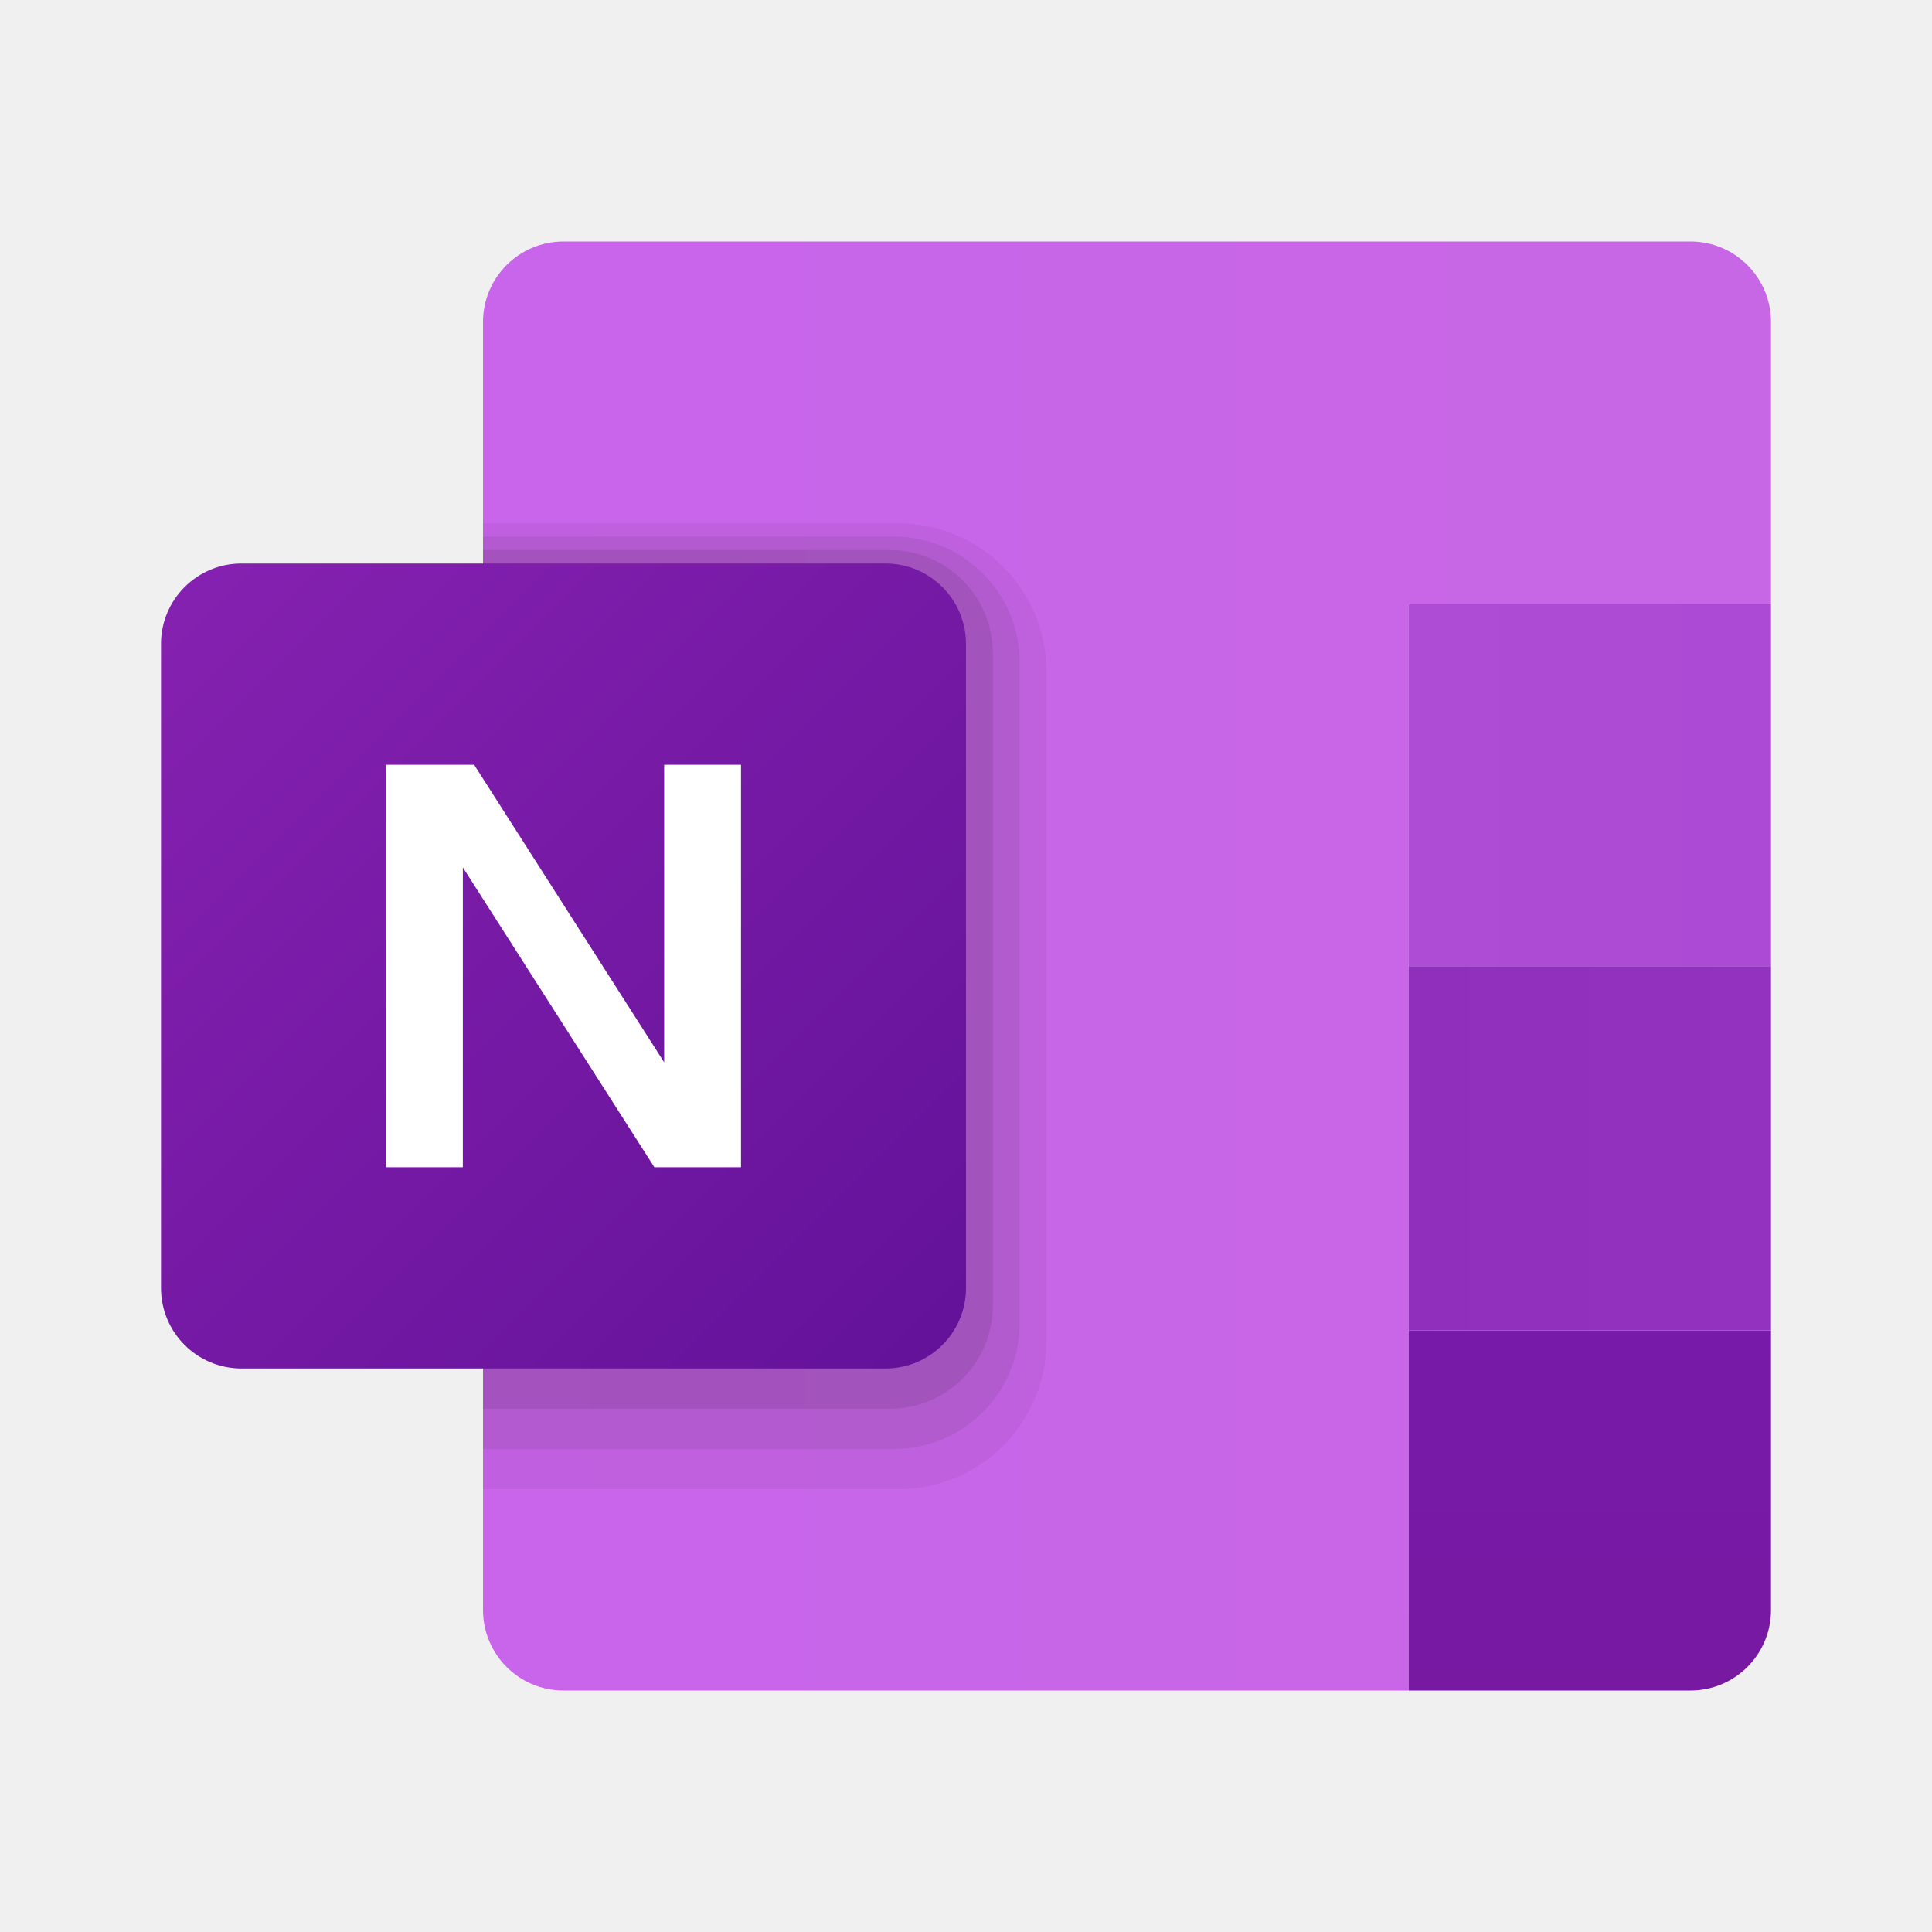
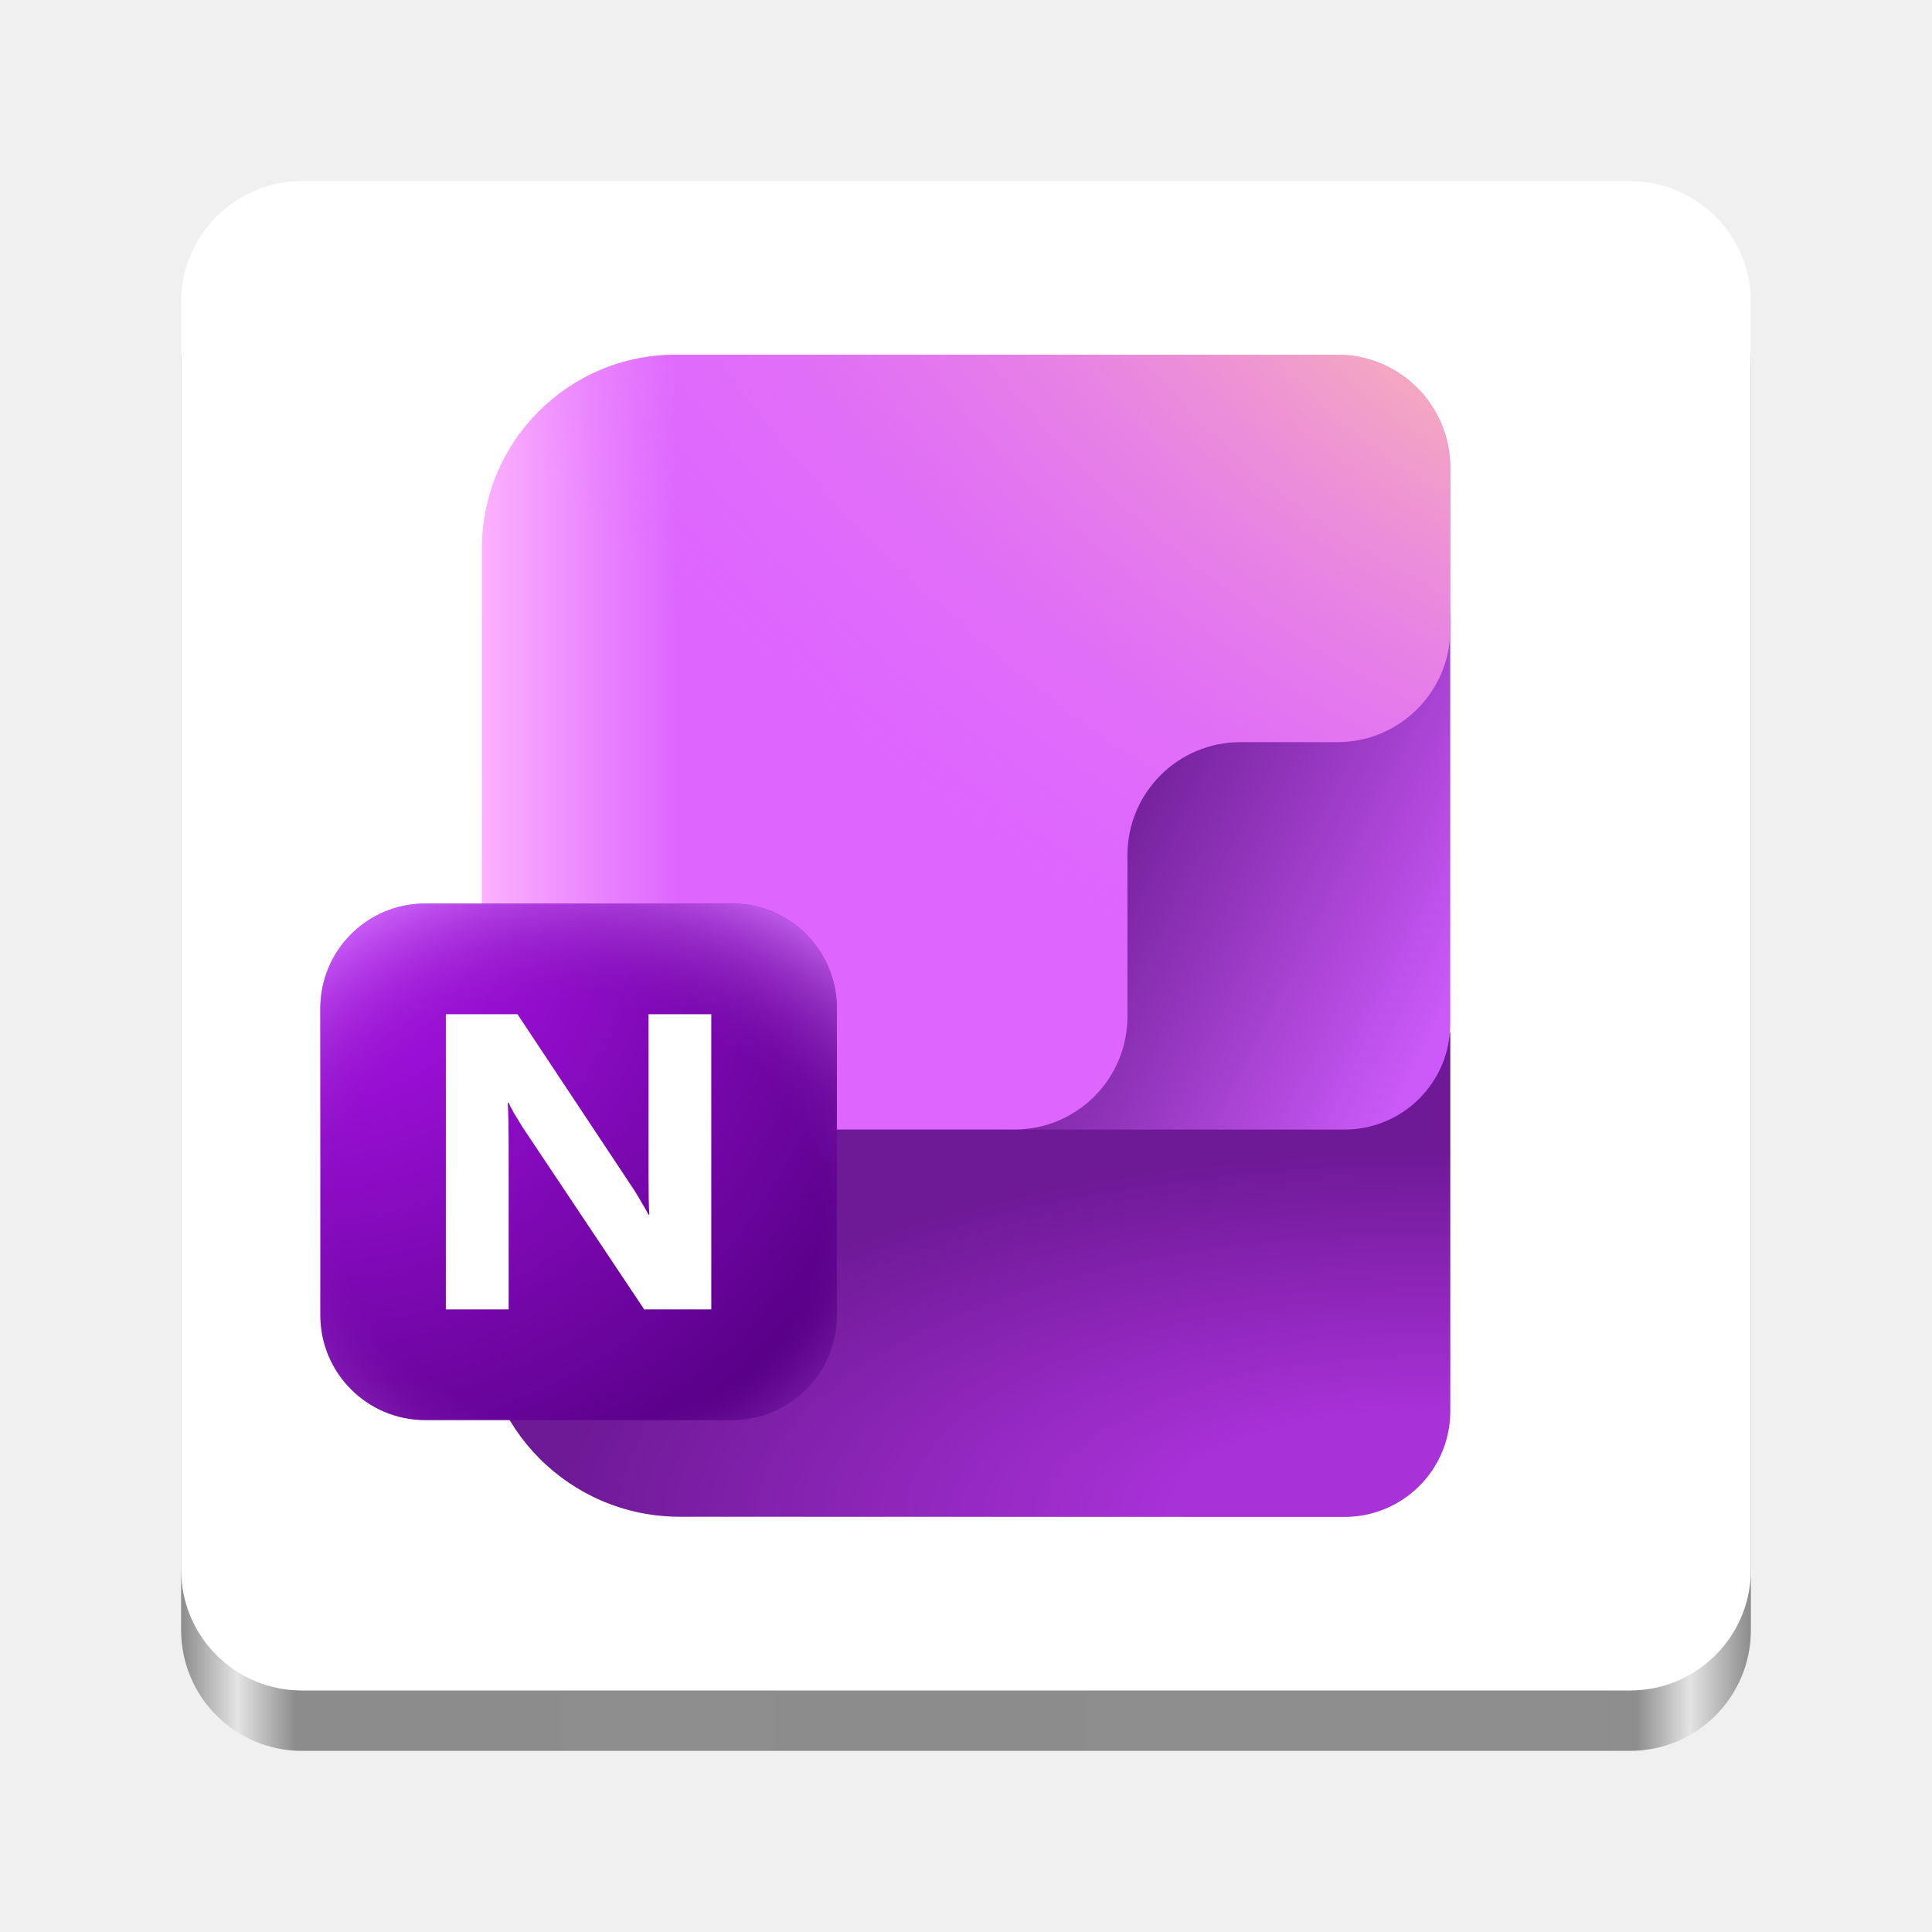
- <svg xmlns="http://www.w3.org/2000/svg" version="1.1" id="Layer_1" x="0px" y="0px" viewBox="0 0 48 48" style="enable-background:new 0 0 48 48;" xml:space="preserve">
-   <linearGradient id="SVGID_1_" gradientUnits="userSpaceOnUse" x1="12" y1="24" x2="44" y2="24">
-     <stop offset="0" style="stop-color:#C965EB" />
-     <stop offset="1" style="stop-color:#C767E5" />
+ <svg xmlns="http://www.w3.org/2000/svg" height="128px" viewBox="0 0 128 128" width="128px">
+   <linearGradient id="a" gradientUnits="userSpaceOnUse" x1="12" x2="116" y1="66" y2="66">
+     <stop offset="0" stop-color="#8c8c8c" />
+     <stop offset="0.036" stop-color="#e4e4e4" />
+     <stop offset="0.073" stop-color="#8c8c8c" />
+     <stop offset="0.927" stop-color="#8c8c8c" stop-opacity="0.99" />
+     <stop offset="0.961" stop-color="#e4e4e4" />
+     <stop offset="1" stop-color="#8c8c8c" />
  </linearGradient>
-   <path style="fill:url(#SVGID_1_);" d="M42,6H14c-1.105,0-2,0.895-2,2v32c0,1.105,0.895,2,2,2h21V15.003h9V8C44,6.895,43.105,6,42,6z  " />
-   <linearGradient id="SVGID_2_" gradientUnits="userSpaceOnUse" x1="39.5" y1="42" x2="39.5" y2="33.054">
-     <stop offset="0" style="stop-color:#7819A2" />
-     <stop offset="1" style="stop-color:#771AA9" />
+   <radialGradient id="b" cx="0" cy="0" gradientTransform="matrix(101.7562 0 0 42.88159 94.21332 100.5017)" gradientUnits="userSpaceOnUse" r="1">
+     <stop offset="0.159" stop-color="#a931d8" />
+     <stop offset="0.566" stop-color="#6e1996" />
+   </radialGradient>
+   <linearGradient id="c" gradientUnits="userSpaceOnUse" x1="109.526" x2="72.583" y1="59.331" y2="40.658">
+     <stop offset="0.217" stop-color="#ca59f7" />
+     <stop offset="0.888" stop-color="#691a90" />
  </linearGradient>
-   <path style="fill:url(#SVGID_2_);" d="M35,33.054V42h7c1.105,0,2-0.895,2-2v-6.945L35,33.054L35,33.054z" />
-   <linearGradient id="SVGID_3_" gradientUnits="userSpaceOnUse" x1="35" y1="19.504" x2="44" y2="19.504">
-     <stop offset="0" style="stop-color:#AE4CD5" />
-     <stop offset="1" style="stop-color:#AC4AD5" />
+   <linearGradient id="d" gradientUnits="userSpaceOnUse" x1="98.922" x2="31.93" y1="40.107" y2="40.107">
+     <stop offset="0.807" stop-color="#de66ff" />
+     <stop offset="1" stop-color="#fcb1ff" />
  </linearGradient>
-   <path style="fill:url(#SVGID_3_);" d="M35,15.003h9v9.002h-9V15.003z" />
-   <linearGradient id="SVGID_4_" gradientUnits="userSpaceOnUse" x1="35" y1="28.53" x2="44" y2="28.53">
-     <stop offset="0" style="stop-color:#912FBD" />
-     <stop offset="1" style="stop-color:#9332BF" />
-   </linearGradient>
-   <path style="fill:url(#SVGID_4_);" d="M35,24.005h9v9.05h-9V24.005z" />
-   <path style="opacity:0.05;" d="M22.319,13H12v24h10.319C24.352,37,26,35.352,26,33.319V16.681C26,14.648,24.352,13,22.319,13z" />
-   <path style="opacity:0.07;" d="M22.213,36H12V13.333h10.213c1.724,0,3.121,1.397,3.121,3.121v16.425  C25.333,34.603,23.936,36,22.213,36z" />
-   <path style="opacity:0.09;" d="M22.106,35H12V13.667h10.106c1.414,0,2.56,1.146,2.56,2.56V32.44C24.667,33.854,23.52,35,22.106,35z" />
-   <linearGradient id="SVGID_5_" gradientUnits="userSpaceOnUse" x1="4.586" y1="14.586" x2="23.414" y2="33.414">
-     <stop offset="0" style="stop-color:#8521B0" />
-     <stop offset="1" style="stop-color:#64129A" />
-   </linearGradient>
-   <path style="fill:url(#SVGID_5_);" d="M22,34H6c-1.105,0-2-0.895-2-2V16c0-1.105,0.895-2,2-2h16c1.105,0,2,0.895,2,2v16  C24,33.105,23.105,34,22,34z" />
-   <path style="fill:#FFFFFF;" d="M16.501,19v7.393L11.779,19H9.59v10h1.909v-7.45L16.258,29h2.152V19H16.501z" />
+   <radialGradient id="e" cx="0" cy="0" gradientTransform="matrix(-32.25693 52.67359 -92.6188 -56.71908 100.6994 19.64485)" gradientUnits="userSpaceOnUse" r="1">
+     <stop offset="0" stop-color="#ffc7a3" />
+     <stop offset="0.831" stop-color="#de67fd" stop-opacity="0" />
+   </radialGradient>
+   <radialGradient id="f" cx="0" cy="0" gradientTransform="matrix(34.22294 34.22294 -34.22294 34.22294 21.22129 59.8619)" gradientUnits="userSpaceOnUse" r="1">
+     <stop offset="0.072" stop-color="#ac13eb" />
+     <stop offset="0.879" stop-color="#580087" />
+   </radialGradient>
+   <radialGradient id="g" cx="0" cy="0" gradientTransform="matrix(0 23.95608 -27.59227 0 38.33278 80.39568)" gradientUnits="userSpaceOnUse" r="1">
+     <stop offset="0.585" stop-color="#841fb0" stop-opacity="0" />
+     <stop offset="0.969" stop-color="#d373fc" stop-opacity="0.8" />
+   </radialGradient>
+   <path d="m 20 16 h 88 c 4.418 0 8 3.582 8 8 v 84 c 0 4.418 -3.582 8 -8 8 h -88 c -4.418 0 -8 -3.582 -8 -8 v -84 c 0 -4.418 3.582 -8 8 -8 z m 0 0" fill="url(#a)" />
+   <path d="m 20 12 h 88 c 4.418 0 8 3.582 8 8 v 84 c 0 4.418 -3.582 8 -8 8 h -88 c -4.418 0 -8 -3.582 -8 -8 v -84 c 0 -4.418 3.582 -8 8 -8 z m 0 0" fill="#ffffff" />
+   <path d="m 31.914 82.418 c 0 -7.73 6.27 -14 14.004 -14 h 50.168 v 25.082 c 0 3.867 -3.137 7 -7.004 7 l -44.043 -0.012 c -7.25 0 -13.125 -5.875 -13.125 -13.125 z m 0 0" fill="url(#b)" />
+   <path d="m 66.137 41.68 l 29.945 -1.066 v 27.223 c 0 3.863 -3.133 7 -7 7 h -22.945 z m 0 0" fill="url(#c)" />
+   <path d="m 31.926 36.332 c 0.004 -7.09 5.75 -12.832 12.836 -12.832 h 43.836 c 4.137 0 7.488 3.352 7.488 7.484 v 10.695 c 0 4.137 -3.352 7.488 -7.488 7.488 h -6.418 c -4.133 0 -7.484 3.352 -7.484 7.484 v 10.695 c 0 4.137 -3.352 7.488 -7.488 7.488 h -22.457 c -7.086 0 -12.836 5.742 -12.836 12.832 z m 0 0" fill="url(#d)" />
+   <path d="m 31.926 36.332 c 0.004 -7.09 5.75 -12.832 12.836 -12.832 h 43.836 c 4.137 0 7.488 3.352 7.488 7.484 v 10.695 c 0 4.137 -3.352 7.488 -7.488 7.488 h -6.418 c -4.133 0 -7.484 3.352 -7.484 7.484 v 10.695 c 0 4.137 -3.352 7.488 -7.488 7.488 h -22.457 c -7.086 0 -12.836 5.742 -12.836 12.832 z m 0 0" fill="url(#e)" />
+   <path d="m 28.172 59.863 h 20.32 c 3.84 0 6.953 3.109 6.953 6.949 v 20.32 c 0 3.84 -3.113 6.953 -6.953 6.953 h -20.32 c -3.84 0 -6.949 -3.113 -6.949 -6.953 v -20.32 c 0 -3.84 3.109 -6.949 6.949 -6.949 z m 0 0" fill="url(#f)" />
+   <path d="m 28.172 59.863 h 20.32 c 3.84 0 6.953 3.109 6.953 6.949 v 20.32 c 0 3.84 -3.113 6.953 -6.953 6.953 h -20.32 c -3.84 0 -6.949 -3.113 -6.949 -6.953 v -20.32 c 0 -3.84 3.109 -6.949 6.949 -6.949 z m 0 0" fill="url(#g)" />
+   <path d="m 47.125 86.75 h -4.445 l -8.055 -12.066 c -0.227 -0.363 -0.418 -0.68 -0.574 -0.941 c -0.152 -0.273 -0.27 -0.5 -0.352 -0.684 h -0.055 c 0.016 0.348 0.031 0.781 0.039 1.309 c 0.012 0.527 0.016 1.148 0.016 1.855 v 10.527 h -4.16 v -19.555 h 4.746 l 7.754 11.688 c 0.164 0.262 0.324 0.531 0.48 0.805 c 0.16 0.266 0.312 0.527 0.449 0.789 h 0.055 c -0.02 -0.227 -0.035 -0.562 -0.043 -1.008 c -0.008 -0.453 -0.012 -1.012 -0.012 -1.676 v -10.598 h 4.156 z m 0 0" fill="#ffffff" />
</svg>
